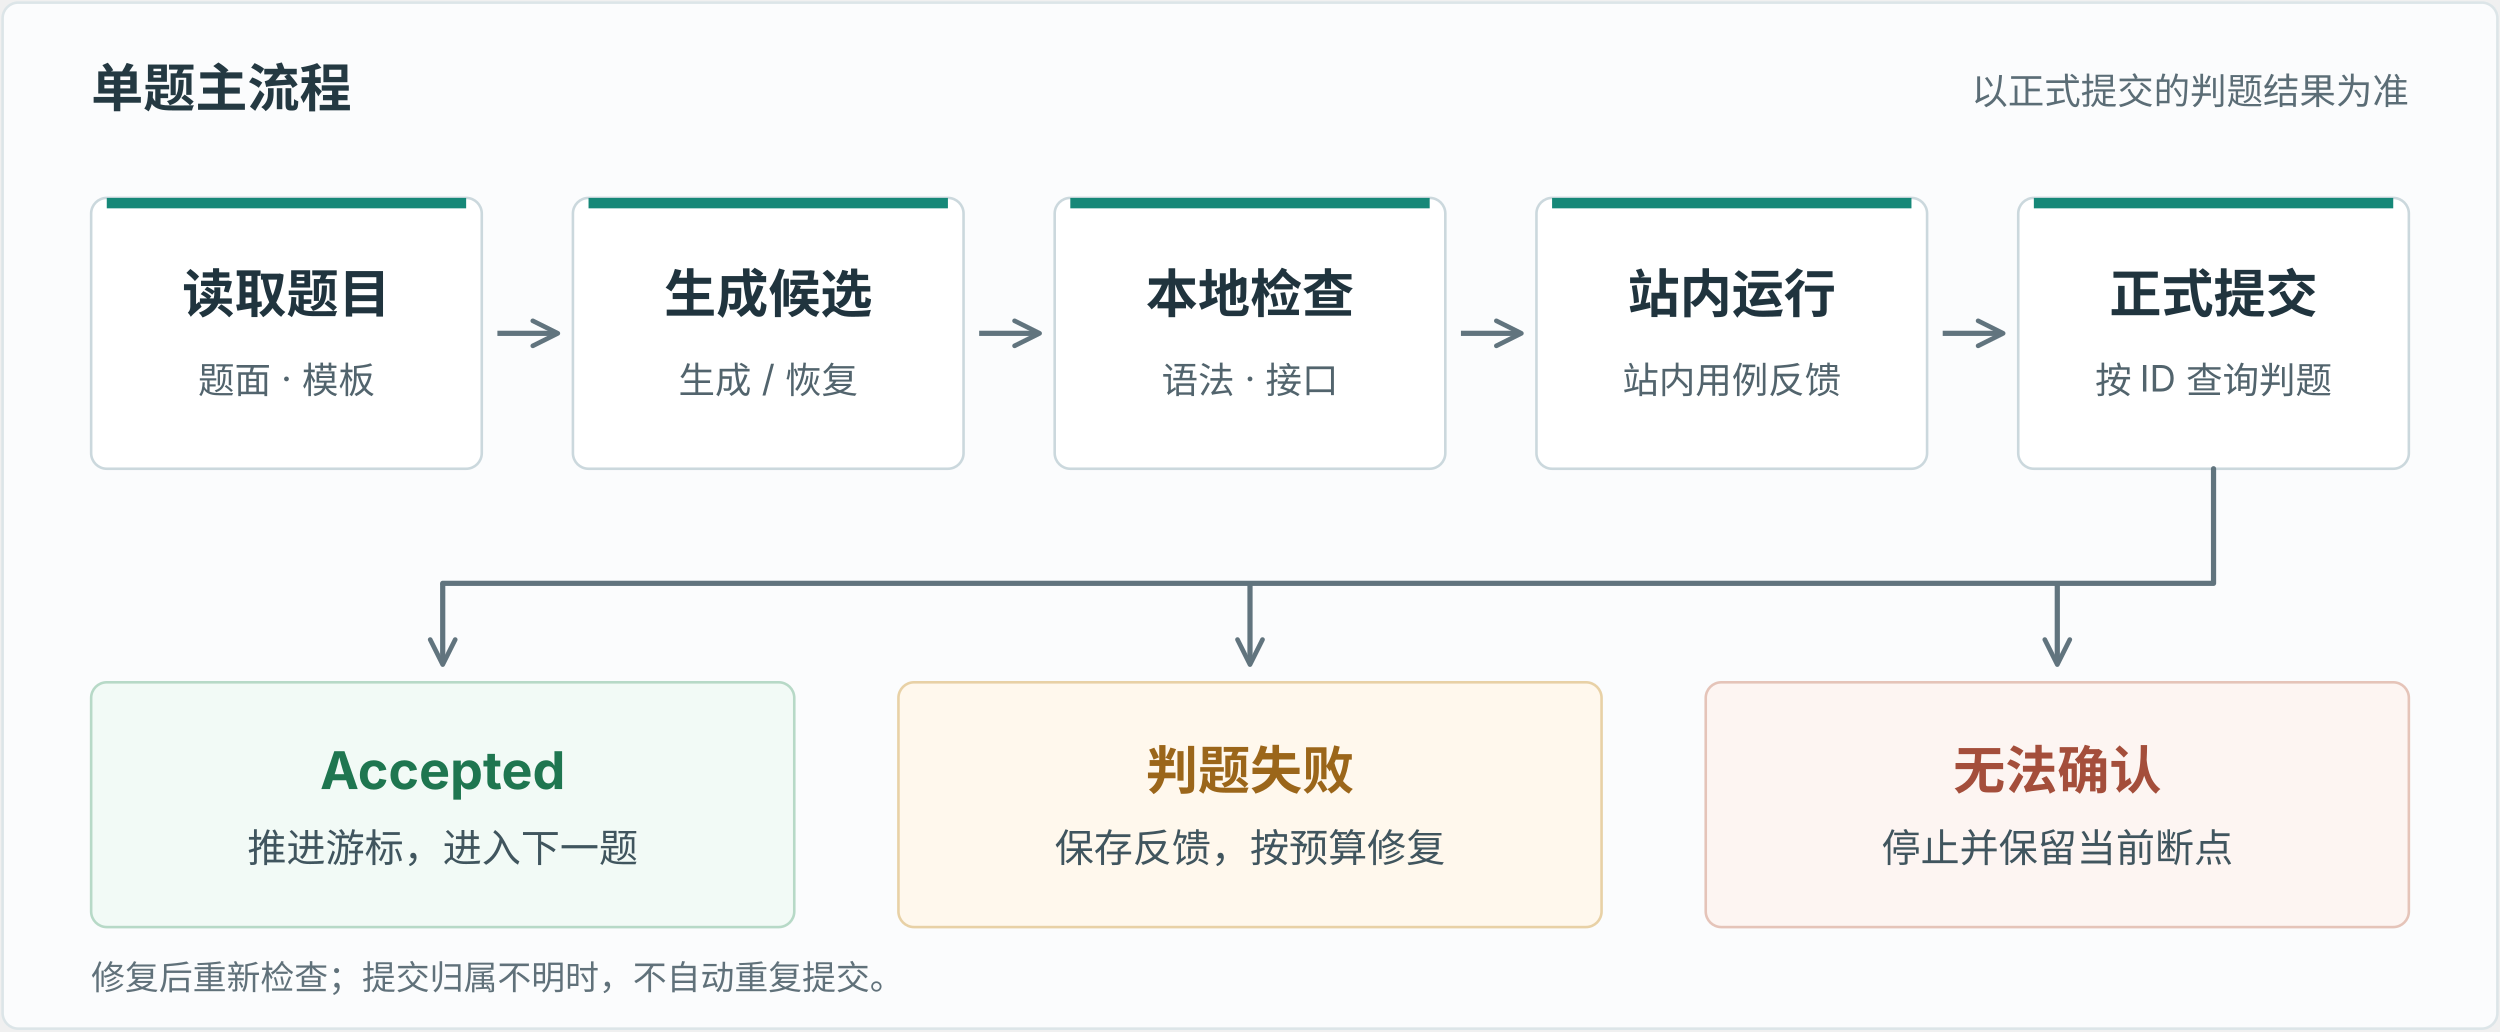
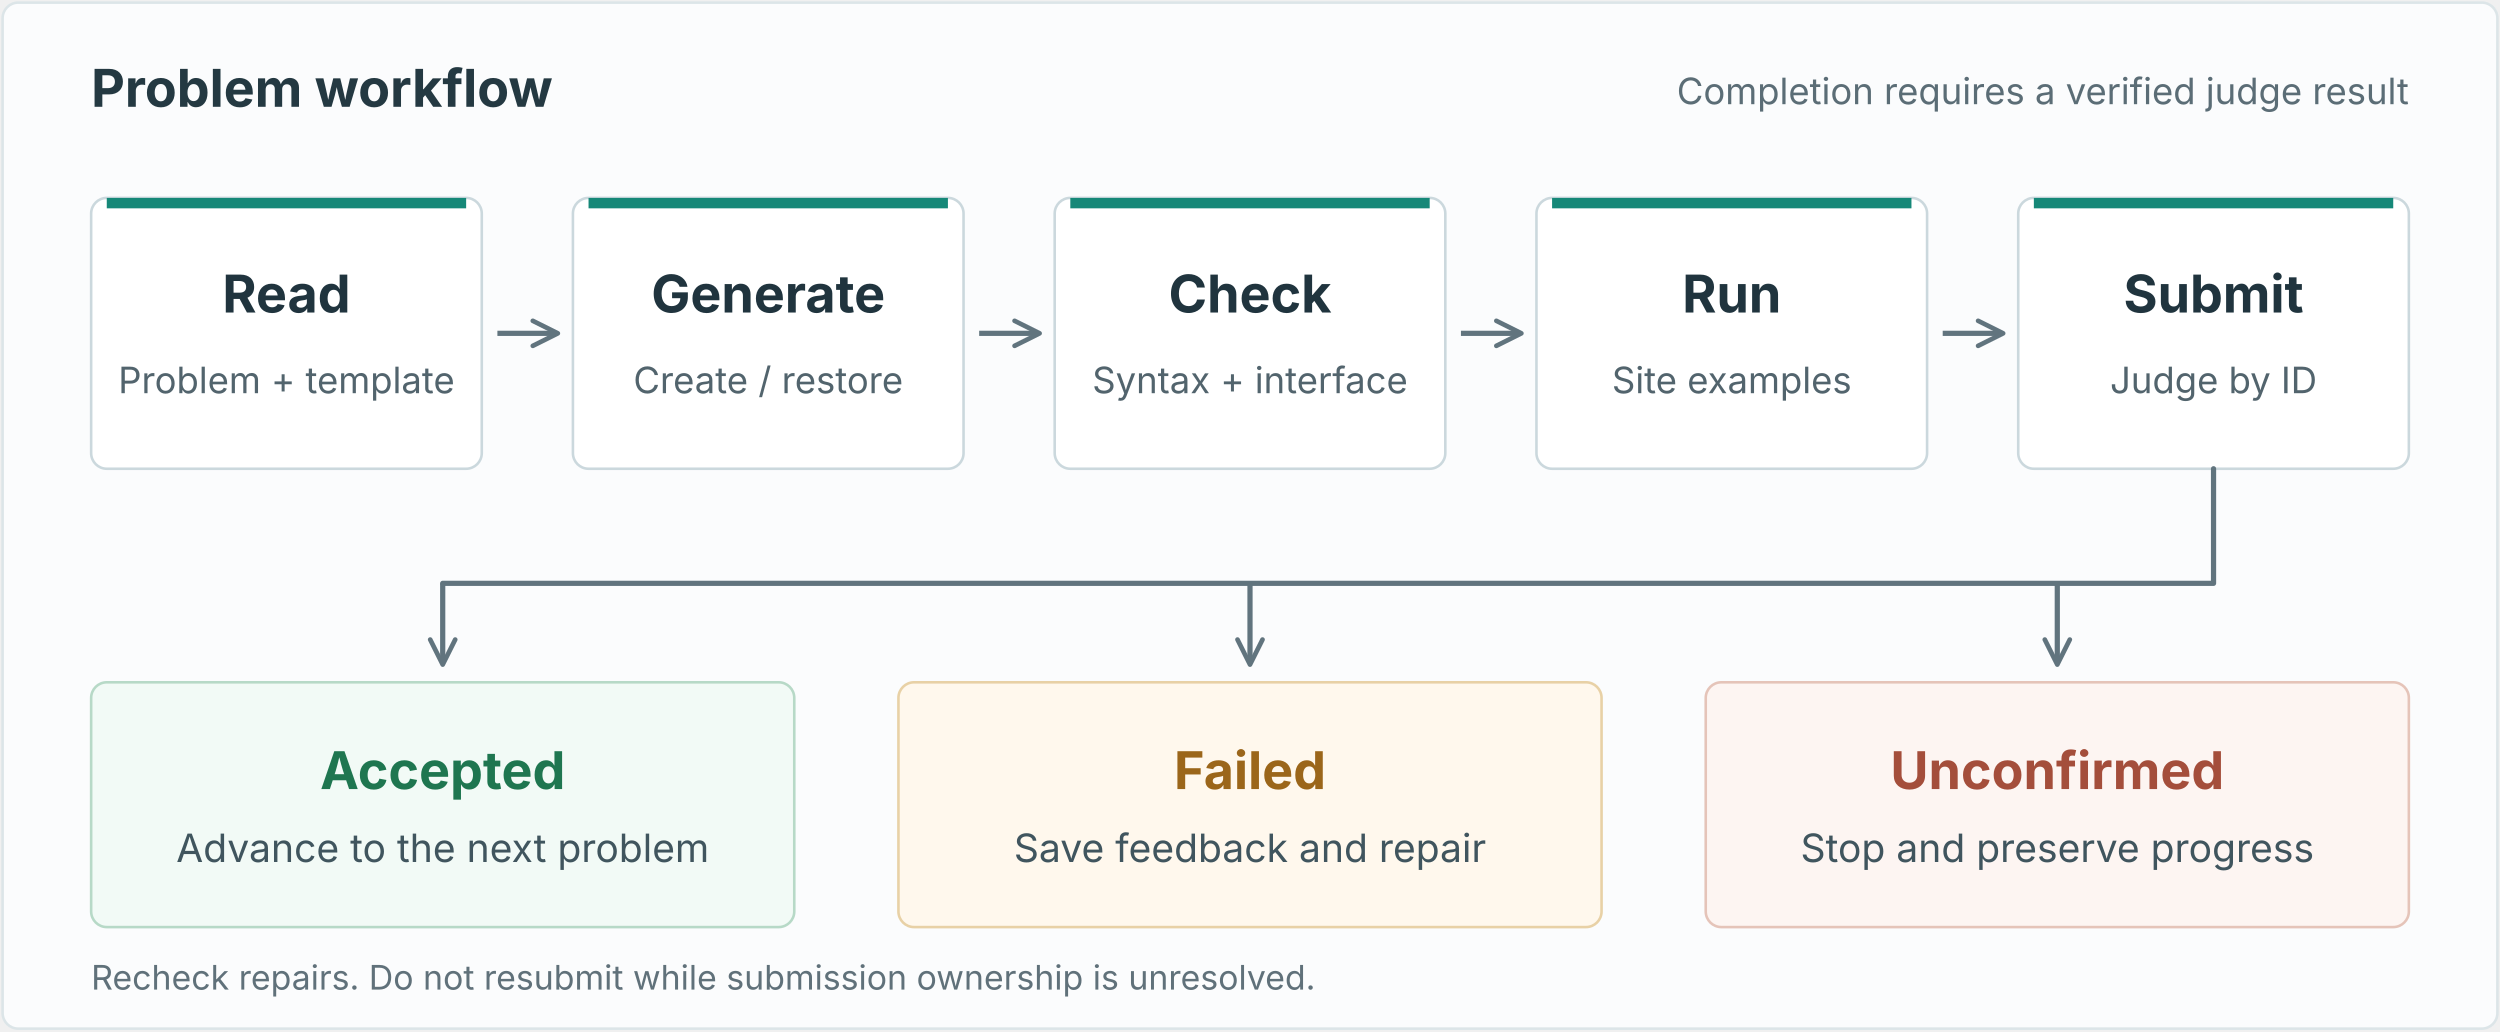
<svg xmlns="http://www.w3.org/2000/svg" width="960" height="396" viewBox="0 0 960 396" role="img" aria-labelledby="title description">
  <defs>
    <marker id="arrow" viewBox="0 0 10 10" refX="8" refY="5" markerWidth="6" markerHeight="6" orient="auto">
      <path d="M1 1L9 5L1 9" fill="none" stroke="#61747e" stroke-width="1.5" stroke-linecap="round" stroke-linejoin="round" />
    </marker>
  </defs>
  <rect x="1" y="1" width="958" height="394" rx="6" fill="#fbfcfd" stroke="#dce5e8" />
-   <g font-family="Inter, Noto Sans CJK SC, Microsoft YaHei, sans-serif">
-     <text x="35" y="41" fill="#243942" font-size="20" font-weight="700">单题主流程</text>
-     <text x="925" y="40" text-anchor="end" fill="#5b6d76" font-size="14">以正式提交的判题结果为准</text>
+   <g font-family="Inter, Arial, sans-serif">
+     <text x="35" y="41" fill="#243942" font-size="20" font-weight="700">Problem workflow</text>
+     <text x="925" y="40" text-anchor="end" fill="#5b6d76" font-size="14">Completion requires a verified judge result</text>
    <g fill="#ffffff" stroke="#cbd8dd">
      <rect x="35" y="76" width="150" height="104" rx="6" />
      <rect x="220" y="76" width="150" height="104" rx="6" />
      <rect x="405" y="76" width="150" height="104" rx="6" />
      <rect x="590" y="76" width="150" height="104" rx="6" />
      <rect x="775" y="76" width="150" height="104" rx="6" />
    </g>
    <g fill="#168878">
      <rect x="41" y="76" width="138" height="4" />
      <rect x="226" y="76" width="138" height="4" />
      <rect x="411" y="76" width="138" height="4" />
      <rect x="596" y="76" width="138" height="4" />
      <rect x="781" y="76" width="138" height="4" />
    </g>
    <g text-anchor="middle" fill="#20343e" font-size="20" font-weight="700">
-       <text x="110" y="120">读取题目</text>
-       <text x="295" y="120">生成候选</text>
-       <text x="480" y="120">本地检查</text>
-       <text x="665" y="120">站内运行</text>
-       <text x="850" y="120">正式提交</text>
+       <text x="110" y="120">Read</text>
+       <text x="295" y="120">Generate</text>
+       <text x="480" y="120">Check</text>
+       <text x="665" y="120">Run</text>
+       <text x="850" y="120">Submit</text>
    </g>
    <g text-anchor="middle" fill="#52646d" font-size="14">
-       <text x="110" y="151">题面 · 模板</text>
-       <text x="295" y="151">生成 / 恢复</text>
-       <text x="480" y="151">语法 · 接口</text>
-       <text x="665" y="151">站内用例反馈</text>
-       <text x="850" y="151">按 ID 查询判题</text>
+       <text x="110" y="151">Problem + template</text>
+       <text x="295" y="151">Create / restore</text>
+       <text x="480" y="151">Syntax + interface</text>
+       <text x="665" y="151">Site examples</text>
+       <text x="850" y="151">Judge by ID</text>
    </g>
    <g fill="none" stroke="#61747e" stroke-width="2" marker-end="url(#arrow)">
      <path d="M191 128H213" />
      <path d="M376 128H398" />
      <path d="M561 128H583" />
      <path d="M746 128H768" />
    </g>
    <path d="M850 180V224H170" fill="none" stroke="#61747e" stroke-width="2" stroke-linecap="round" stroke-linejoin="round" />
    <g fill="none" stroke="#61747e" stroke-width="2" marker-end="url(#arrow)">
      <path d="M170 224V254" />
      <path d="M480 224V254" />
      <path d="M790 224V254" />
    </g>
    <rect x="35" y="262" width="270" height="94" rx="6" fill="#f2faf6" stroke="#b7d9c7" />
    <rect x="345" y="262" width="270" height="94" rx="6" fill="#fff8ed" stroke="#e8d1a6" />
    <rect x="655" y="262" width="270" height="94" rx="6" fill="#fdf5f2" stroke="#e5c4b9" />
    <g text-anchor="middle" font-weight="700" font-size="20">
      <text x="170" y="303" fill="#1f7650">Accepted</text>
-       <text x="480" y="303" fill="#9b661a">判题失败</text>
-       <text x="790" y="303" fill="#a44e3b">无法确认</text>
+       <text x="480" y="303" fill="#9b661a">Failed</text>
+       <text x="790" y="303" fill="#a44e3b">Unconfirmed</text>
    </g>
    <g text-anchor="middle" fill="#40555e" font-size="15">
-       <text x="170" y="331">推进游标，进入下一题</text>
-       <text x="480" y="331">保存反馈，按预算修复</text>
-       <text x="790" y="331">停止并保留当前断点</text>
+       <text x="170" y="331">Advance to the next problem</text>
+       <text x="480" y="331">Save feedback and repair</text>
+       <text x="790" y="331">Stop and preserve progress</text>
    </g>
-     <text x="35" y="380" fill="#60717a" font-size="13">修复后重新检查；提交归属不明时，不自动重复提交。</text>
+     <text x="35" y="380" fill="#60717a" font-size="13">Recheck repairs. Do not resubmit while submission ownership is unresolved.</text>
  </g>
</svg>
